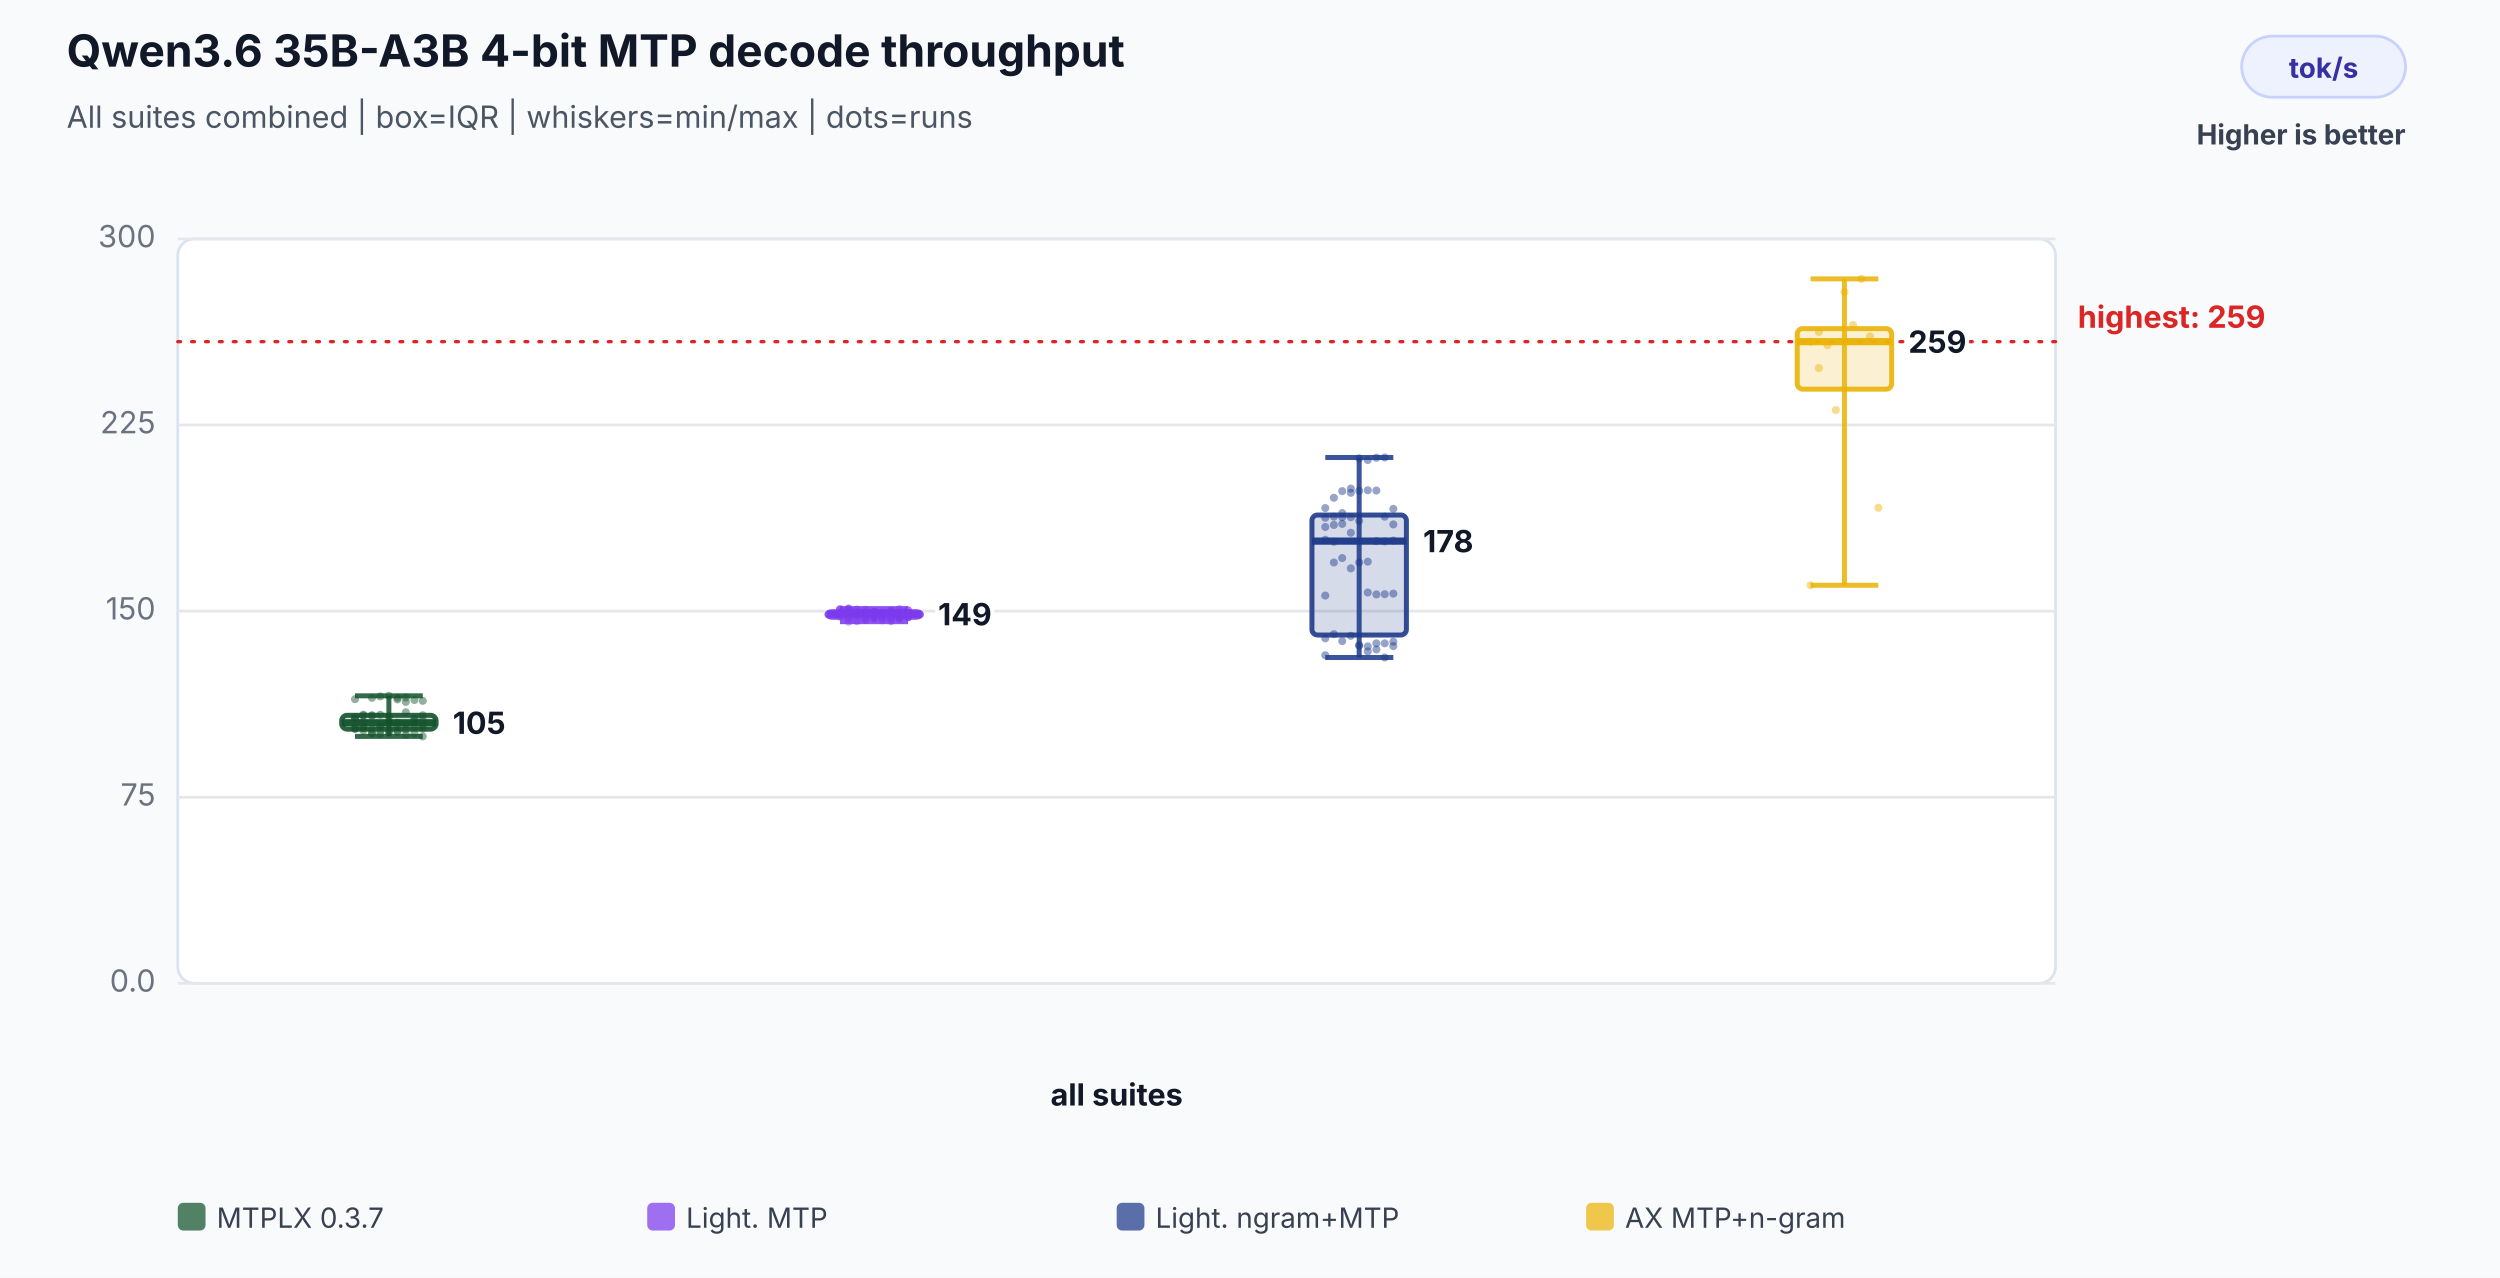
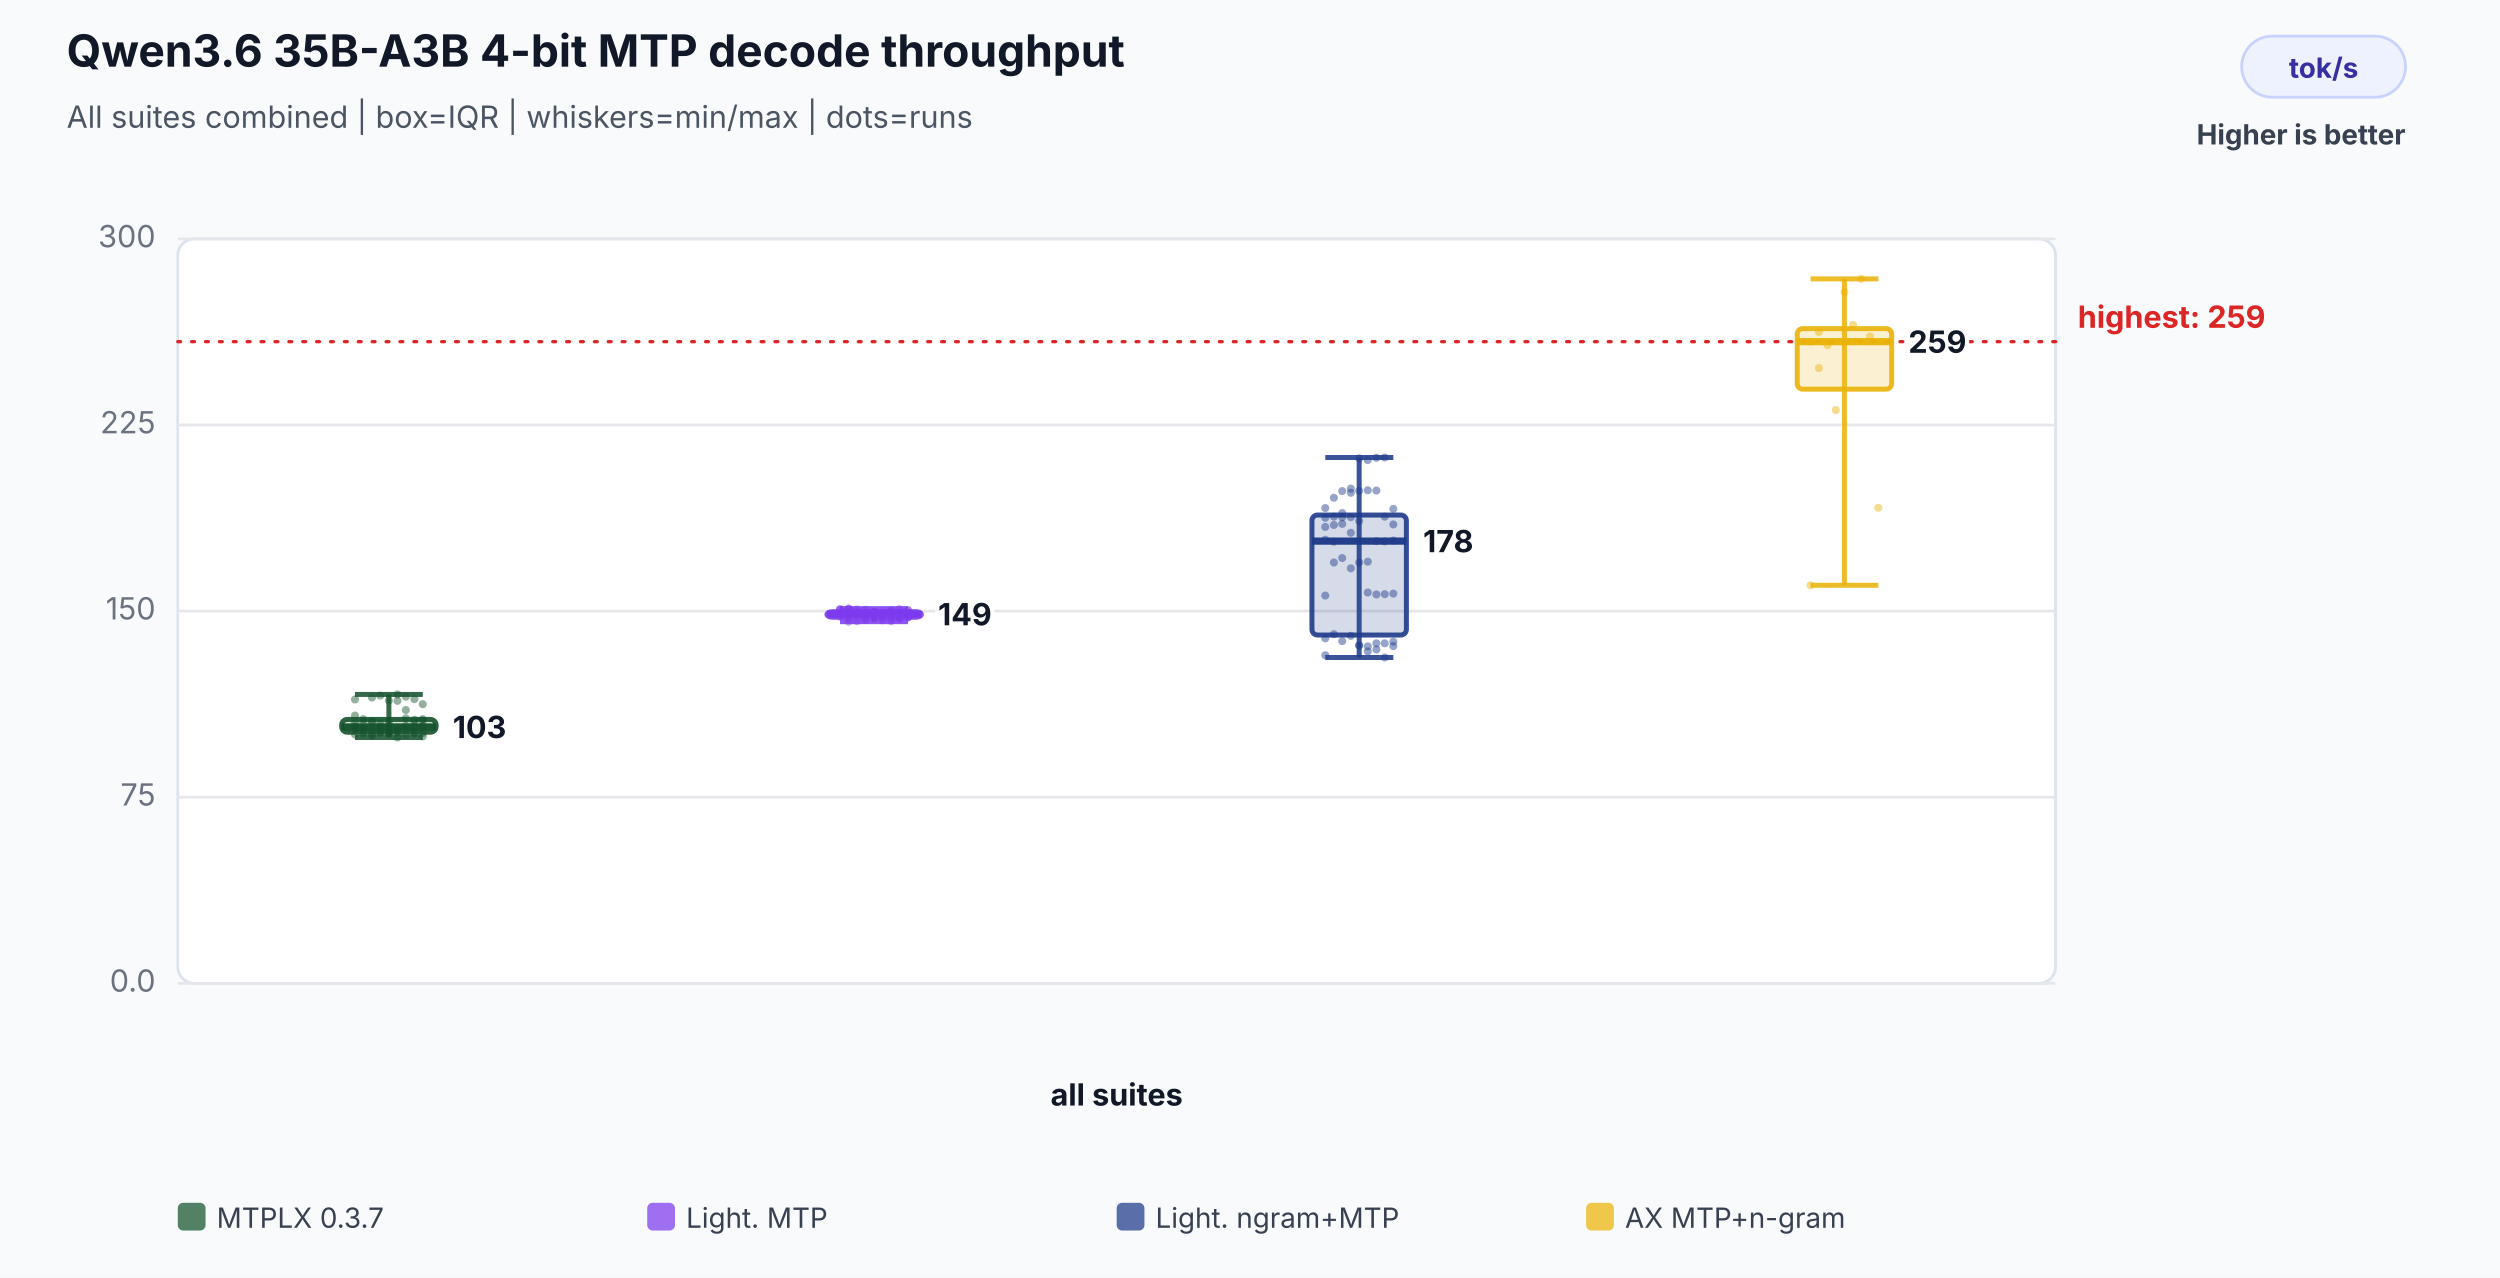
<svg xmlns="http://www.w3.org/2000/svg" width="900" height="460" viewBox="0 0 900 460" role="img" aria-labelledby="title desc">
  <rect width="100%" height="100%" fill="#f8fafc" />
  <text x="24" y="24" font-family="Inter,Segoe UI,Arial,sans-serif" font-size="16" font-weight="700" fill="#111827">Qwen3.6 35B-A3B 4-bit MTP decode throughput</text>
  <text x="24" y="46" font-family="Inter,Segoe UI,Arial,sans-serif" font-size="11" fill="#4b5563">All suites combined | box=IQR | whiskers=min/max | dots=runs</text>
  <rect x="807" y="13" width="59" height="22" rx="11" fill="#eef2ff" stroke="#c7d2fe" />
  <text x="836.5" y="28" text-anchor="middle" font-family="Inter,Segoe UI,Arial,sans-serif" font-size="10" font-weight="700" fill="#3730a3">tok/s</text>
  <text x="866" y="52" text-anchor="end" font-family="Inter,Segoe UI,Arial,sans-serif" font-size="10" font-weight="700" fill="#374151">Higher is better</text>
  <rect x="64" y="86" width="676" height="268" rx="6" fill="#ffffff" stroke="#dbe3ef" />
  <line x1="64" y1="354.0" x2="740" y2="354.0" stroke="#e5e7eb" stroke-width="1" />
  <text x="56" y="357.0" text-anchor="end" font-family="Inter,Segoe UI,Arial,sans-serif" font-size="11" fill="#6b7280">0.0</text>
  <line x1="64" y1="287.0" x2="740" y2="287.0" stroke="#e5e7eb" stroke-width="1" />
  <text x="56" y="290.0" text-anchor="end" font-family="Inter,Segoe UI,Arial,sans-serif" font-size="11" fill="#6b7280">75</text>
  <line x1="64" y1="220.0" x2="740" y2="220.0" stroke="#e5e7eb" stroke-width="1" />
  <text x="56" y="223.0" text-anchor="end" font-family="Inter,Segoe UI,Arial,sans-serif" font-size="11" fill="#6b7280">150</text>
  <line x1="64" y1="153.0" x2="740" y2="153.0" stroke="#e5e7eb" stroke-width="1" />
  <text x="56" y="156.0" text-anchor="end" font-family="Inter,Segoe UI,Arial,sans-serif" font-size="11" fill="#6b7280">225</text>
  <line x1="64" y1="86.0" x2="740" y2="86.0" stroke="#e5e7eb" stroke-width="1" />
  <text x="56" y="89.0" text-anchor="end" font-family="Inter,Segoe UI,Arial,sans-serif" font-size="11" fill="#6b7280">300</text>
  <line x1="64" y1="123.0" x2="740" y2="123.0" stroke="#dc2626" stroke-width="1.2" stroke-dasharray="1 4" stroke-linecap="round" />
  <text x="748" y="118.0" text-anchor="start" font-family="Inter,Segoe UI,Arial,sans-serif" font-size="11" font-weight="700" fill="#dc2626" data-label="highest median">highest: 259</text>
  <text x="402.0" y="398" text-anchor="middle" font-family="Inter,Segoe UI,Arial,sans-serif" font-size="11" font-weight="700" fill="#111827">all suites</text>
-   <circle cx="127.8" cy="259.0" r="1.45" fill="#14532d" fill-opacity="0.46" />
-   <circle cx="130.8" cy="257.3" r="1.45" fill="#14532d" fill-opacity="0.46" />
-   <circle cx="133.9" cy="257.5" r="1.45" fill="#14532d" fill-opacity="0.46" />
-   <circle cx="136.9" cy="257.3" r="1.45" fill="#14532d" fill-opacity="0.46" />
-   <circle cx="140.0" cy="258.0" r="1.45" fill="#14532d" fill-opacity="0.46" />
-   <circle cx="143.1" cy="251.8" r="1.45" fill="#14532d" fill-opacity="0.46" />
-   <circle cx="146.1" cy="252.7" r="1.45" fill="#14532d" fill-opacity="0.46" />
-   <circle cx="149.2" cy="252.0" r="1.45" fill="#14532d" fill-opacity="0.46" />
-   <circle cx="152.2" cy="252.3" r="1.45" fill="#14532d" fill-opacity="0.46" />
-   <circle cx="127.8" cy="251.7" r="1.45" fill="#14532d" fill-opacity="0.46" />
-   <circle cx="130.8" cy="263.0" r="1.45" fill="#14532d" fill-opacity="0.46" />
-   <circle cx="133.9" cy="263.9" r="1.45" fill="#14532d" fill-opacity="0.46" />
-   <circle cx="136.9" cy="264.3" r="1.45" fill="#14532d" fill-opacity="0.46" />
-   <circle cx="140.0" cy="263.0" r="1.45" fill="#14532d" fill-opacity="0.46" />
-   <circle cx="143.1" cy="261.5" r="1.45" fill="#14532d" fill-opacity="0.46" />
-   <circle cx="146.1" cy="256.4" r="1.45" fill="#14532d" fill-opacity="0.46" />
-   <circle cx="149.2" cy="258.8" r="1.45" fill="#14532d" fill-opacity="0.46" />
-   <circle cx="152.2" cy="259.2" r="1.45" fill="#14532d" fill-opacity="0.46" />
-   <circle cx="127.8" cy="258.6" r="1.45" fill="#14532d" fill-opacity="0.46" />
+   <circle cx="127.8" cy="261.5" r="1.45" fill="#14532d" fill-opacity="0.46" />
+   <circle cx="130.8" cy="262.1" r="1.45" fill="#14532d" fill-opacity="0.46" />
+   <circle cx="133.9" cy="259.7" r="1.45" fill="#14532d" fill-opacity="0.46" />
+   <circle cx="136.9" cy="260.4" r="1.45" fill="#14532d" fill-opacity="0.46" />
+   <circle cx="140.0" cy="262.3" r="1.45" fill="#14532d" fill-opacity="0.46" />
+   <circle cx="143.1" cy="252.3" r="1.45" fill="#14532d" fill-opacity="0.46" />
+   <circle cx="146.1" cy="255.6" r="1.45" fill="#14532d" fill-opacity="0.46" />
+   <circle cx="149.2" cy="251.7" r="1.45" fill="#14532d" fill-opacity="0.46" />
+   <circle cx="152.2" cy="253.5" r="1.45" fill="#14532d" fill-opacity="0.46" />
+   <circle cx="127.8" cy="251.8" r="1.45" fill="#14532d" fill-opacity="0.46" />
+   <circle cx="130.8" cy="264.2" r="1.45" fill="#14532d" fill-opacity="0.46" />
+   <circle cx="133.9" cy="264.9" r="1.45" fill="#14532d" fill-opacity="0.46" />
+   <circle cx="136.9" cy="263.9" r="1.45" fill="#14532d" fill-opacity="0.46" />
+   <circle cx="140.0" cy="264.0" r="1.45" fill="#14532d" fill-opacity="0.46" />
+   <circle cx="143.1" cy="265.5" r="1.45" fill="#14532d" fill-opacity="0.46" />
+   <circle cx="146.1" cy="258.6" r="1.45" fill="#14532d" fill-opacity="0.46" />
+   <circle cx="149.2" cy="260.0" r="1.45" fill="#14532d" fill-opacity="0.46" />
+   <circle cx="152.2" cy="258.9" r="1.45" fill="#14532d" fill-opacity="0.46" />
+   <circle cx="127.8" cy="260.3" r="1.45" fill="#14532d" fill-opacity="0.46" />
+   <circle cx="130.8" cy="258.9" r="1.45" fill="#14532d" fill-opacity="0.46" />
+   <circle cx="133.9" cy="251.1" r="1.45" fill="#14532d" fill-opacity="0.46" />
+   <circle cx="136.9" cy="250.4" r="1.45" fill="#14532d" fill-opacity="0.46" />
+   <circle cx="140.0" cy="252.2" r="1.45" fill="#14532d" fill-opacity="0.46" />
+   <circle cx="143.1" cy="250.0" r="1.45" fill="#14532d" fill-opacity="0.46" />
+   <circle cx="146.1" cy="250.8" r="1.45" fill="#14532d" fill-opacity="0.46" />
+   <circle cx="149.2" cy="259.1" r="1.45" fill="#14532d" fill-opacity="0.46" />
+   <circle cx="152.2" cy="259.4" r="1.45" fill="#14532d" fill-opacity="0.46" />
+   <circle cx="127.8" cy="257.6" r="1.45" fill="#14532d" fill-opacity="0.46" />
  <circle cx="130.8" cy="259.8" r="1.45" fill="#14532d" fill-opacity="0.46" />
-   <circle cx="133.9" cy="251.2" r="1.45" fill="#14532d" fill-opacity="0.46" />
-   <circle cx="136.9" cy="250.7" r="1.45" fill="#14532d" fill-opacity="0.46" />
-   <circle cx="140.0" cy="250.5" r="1.45" fill="#14532d" fill-opacity="0.46" />
-   <circle cx="143.1" cy="251.2" r="1.45" fill="#14532d" fill-opacity="0.46" />
-   <circle cx="146.1" cy="251.1" r="1.45" fill="#14532d" fill-opacity="0.46" />
-   <circle cx="149.2" cy="258.9" r="1.45" fill="#14532d" fill-opacity="0.46" />
-   <circle cx="152.2" cy="257.5" r="1.45" fill="#14532d" fill-opacity="0.46" />
-   <circle cx="127.8" cy="258.1" r="1.45" fill="#14532d" fill-opacity="0.46" />
-   <circle cx="130.8" cy="257.6" r="1.45" fill="#14532d" fill-opacity="0.46" />
-   <circle cx="133.9" cy="257.7" r="1.45" fill="#14532d" fill-opacity="0.46" />
-   <circle cx="136.9" cy="261.0" r="1.45" fill="#14532d" fill-opacity="0.46" />
-   <circle cx="140.0" cy="260.0" r="1.45" fill="#14532d" fill-opacity="0.46" />
-   <circle cx="143.1" cy="260.2" r="1.45" fill="#14532d" fill-opacity="0.46" />
-   <circle cx="146.1" cy="260.7" r="1.45" fill="#14532d" fill-opacity="0.46" />
-   <circle cx="149.2" cy="259.9" r="1.45" fill="#14532d" fill-opacity="0.46" />
-   <circle cx="152.2" cy="262.3" r="1.45" fill="#14532d" fill-opacity="0.46" />
-   <circle cx="127.8" cy="262.4" r="1.45" fill="#14532d" fill-opacity="0.46" />
-   <circle cx="130.8" cy="261.8" r="1.45" fill="#14532d" fill-opacity="0.46" />
-   <circle cx="133.9" cy="262.6" r="1.45" fill="#14532d" fill-opacity="0.46" />
+   <circle cx="133.9" cy="259.8" r="1.45" fill="#14532d" fill-opacity="0.46" />
  <circle cx="136.9" cy="263.1" r="1.45" fill="#14532d" fill-opacity="0.46" />
+   <circle cx="140.0" cy="263.5" r="1.45" fill="#14532d" fill-opacity="0.46" />
+   <circle cx="143.1" cy="262.9" r="1.45" fill="#14532d" fill-opacity="0.46" />
+   <circle cx="146.1" cy="261.3" r="1.45" fill="#14532d" fill-opacity="0.46" />
+   <circle cx="149.2" cy="263.7" r="1.45" fill="#14532d" fill-opacity="0.46" />
+   <circle cx="152.2" cy="263.9" r="1.45" fill="#14532d" fill-opacity="0.46" />
+   <circle cx="127.8" cy="264.4" r="1.45" fill="#14532d" fill-opacity="0.46" />
+   <circle cx="130.8" cy="263.6" r="1.45" fill="#14532d" fill-opacity="0.46" />
+   <circle cx="133.9" cy="263.0" r="1.45" fill="#14532d" fill-opacity="0.46" />
+   <circle cx="136.9" cy="263.5" r="1.45" fill="#14532d" fill-opacity="0.46" />
  <circle cx="140.0" cy="263.6" r="1.45" fill="#14532d" fill-opacity="0.46" />
  <circle cx="143.1" cy="263.6" r="1.45" fill="#14532d" fill-opacity="0.46" />
  <circle cx="146.1" cy="262.6" r="1.45" fill="#14532d" fill-opacity="0.46" />
  <circle cx="149.2" cy="264.0" r="1.45" fill="#14532d" fill-opacity="0.46" />
  <circle cx="152.2" cy="265.1" r="1.45" fill="#14532d" fill-opacity="0.46" />
  <circle cx="127.8" cy="262.1" r="1.45" fill="#14532d" fill-opacity="0.46" />
  <circle cx="130.8" cy="262.1" r="1.45" fill="#14532d" fill-opacity="0.46" />
  <circle cx="133.9" cy="264.1" r="1.45" fill="#14532d" fill-opacity="0.46" />
  <circle cx="136.9" cy="261.6" r="1.45" fill="#14532d" fill-opacity="0.46" />
  <circle cx="140.0" cy="260.3" r="1.45" fill="#14532d" fill-opacity="0.46" />
  <circle cx="143.1" cy="263.0" r="1.45" fill="#14532d" fill-opacity="0.46" />
  <circle cx="146.1" cy="264.5" r="1.45" fill="#14532d" fill-opacity="0.46" />
  <circle cx="149.2" cy="261.7" r="1.45" fill="#14532d" fill-opacity="0.46" />
  <circle cx="152.2" cy="261.4" r="1.45" fill="#14532d" fill-opacity="0.46" />
  <circle cx="127.8" cy="262.3" r="1.45" fill="#14532d" fill-opacity="0.46" />
-   <line x1="140.0" y1="250.5" x2="140.0" y2="265.1" stroke="#14532d" stroke-opacity="0.86" stroke-width="1.8" />
-   <line x1="127.8" y1="250.5" x2="152.2" y2="250.5" stroke="#14532d" stroke-opacity="0.86" stroke-width="1.8" />
-   <line x1="127.8" y1="265.1" x2="152.2" y2="265.1" stroke="#14532d" stroke-opacity="0.86" stroke-width="1.8" />
-   <rect x="123.0" y="257.5" width="34.0" height="5.0" rx="2" fill="#14532d" fill-opacity="0.18" stroke="#14532d" stroke-opacity="0.9" stroke-width="1.8" />
-   <line x1="123.0" y1="260.2" x2="157.0" y2="260.2" stroke="#14532d" stroke-opacity="0.96" stroke-width="2.6" />
-   <text x="163.0" y="264.2" text-anchor="start" font-family="Inter,Segoe UI,Arial,sans-serif" font-size="11" font-weight="700" fill="#111827" stroke="#ffffff" stroke-width="3" paint-order="stroke">105</text>
+   <line x1="140.0" y1="250.0" x2="140.0" y2="265.5" stroke="#14532d" stroke-opacity="0.86" stroke-width="1.8" />
+   <line x1="127.8" y1="250.0" x2="152.2" y2="250.0" stroke="#14532d" stroke-opacity="0.86" stroke-width="1.8" />
+   <line x1="127.8" y1="265.5" x2="152.2" y2="265.5" stroke="#14532d" stroke-opacity="0.86" stroke-width="1.8" />
+   <rect x="123.0" y="259.0" width="34.0" height="4.6" rx="2" fill="#14532d" fill-opacity="0.18" stroke="#14532d" stroke-opacity="0.9" stroke-width="1.8" />
+   <line x1="123.0" y1="261.7" x2="157.0" y2="261.7" stroke="#14532d" stroke-opacity="0.96" stroke-width="2.6" />
+   <text x="163.0" y="265.7" text-anchor="start" font-family="Inter,Segoe UI,Arial,sans-serif" font-size="11" font-weight="700" fill="#111827" stroke="#ffffff" stroke-width="3" paint-order="stroke">103</text>
  <circle cx="302.4" cy="219.5" r="1.45" fill="#7c3aed" fill-opacity="0.46" />
  <circle cx="305.5" cy="219.6" r="1.45" fill="#7c3aed" fill-opacity="0.46" />
  <circle cx="308.5" cy="221.1" r="1.45" fill="#7c3aed" fill-opacity="0.46" />
  <circle cx="311.6" cy="223.2" r="1.45" fill="#7c3aed" fill-opacity="0.46" />
  <circle cx="314.7" cy="221.9" r="1.45" fill="#7c3aed" fill-opacity="0.46" />
  <circle cx="317.7" cy="223.3" r="1.45" fill="#7c3aed" fill-opacity="0.46" />
  <circle cx="320.8" cy="223.6" r="1.45" fill="#7c3aed" fill-opacity="0.46" />
  <circle cx="323.8" cy="222.7" r="1.45" fill="#7c3aed" fill-opacity="0.46" />
  <circle cx="326.9" cy="222.2" r="1.45" fill="#7c3aed" fill-opacity="0.46" />
  <circle cx="302.4" cy="220.9" r="1.45" fill="#7c3aed" fill-opacity="0.46" />
  <circle cx="305.5" cy="223.8" r="1.45" fill="#7c3aed" fill-opacity="0.46" />
  <circle cx="308.5" cy="223.6" r="1.45" fill="#7c3aed" fill-opacity="0.46" />
  <circle cx="311.6" cy="222.7" r="1.45" fill="#7c3aed" fill-opacity="0.46" />
  <circle cx="314.7" cy="220.6" r="1.45" fill="#7c3aed" fill-opacity="0.46" />
  <circle cx="317.7" cy="220.8" r="1.45" fill="#7c3aed" fill-opacity="0.46" />
  <circle cx="320.8" cy="220.0" r="1.45" fill="#7c3aed" fill-opacity="0.46" />
  <circle cx="323.8" cy="219.3" r="1.45" fill="#7c3aed" fill-opacity="0.46" />
  <circle cx="326.9" cy="219.8" r="1.45" fill="#7c3aed" fill-opacity="0.46" />
  <circle cx="302.4" cy="219.2" r="1.45" fill="#7c3aed" fill-opacity="0.46" />
  <circle cx="305.5" cy="219.1" r="1.45" fill="#7c3aed" fill-opacity="0.46" />
  <circle cx="308.5" cy="221.0" r="1.45" fill="#7c3aed" fill-opacity="0.46" />
  <circle cx="311.6" cy="220.5" r="1.45" fill="#7c3aed" fill-opacity="0.46" />
  <circle cx="314.7" cy="220.3" r="1.45" fill="#7c3aed" fill-opacity="0.46" />
  <circle cx="317.7" cy="220.5" r="1.45" fill="#7c3aed" fill-opacity="0.46" />
  <circle cx="320.8" cy="219.8" r="1.45" fill="#7c3aed" fill-opacity="0.46" />
  <circle cx="323.8" cy="222.3" r="1.45" fill="#7c3aed" fill-opacity="0.46" />
  <circle cx="326.9" cy="222.2" r="1.45" fill="#7c3aed" fill-opacity="0.46" />
  <circle cx="302.4" cy="222.0" r="1.45" fill="#7c3aed" fill-opacity="0.46" />
  <circle cx="305.5" cy="222.5" r="1.45" fill="#7c3aed" fill-opacity="0.46" />
  <circle cx="308.5" cy="221.1" r="1.45" fill="#7c3aed" fill-opacity="0.46" />
  <circle cx="311.6" cy="221.5" r="1.45" fill="#7c3aed" fill-opacity="0.46" />
  <circle cx="314.7" cy="221.3" r="1.45" fill="#7c3aed" fill-opacity="0.46" />
  <circle cx="317.7" cy="221.0" r="1.45" fill="#7c3aed" fill-opacity="0.46" />
  <circle cx="320.8" cy="221.2" r="1.45" fill="#7c3aed" fill-opacity="0.46" />
  <circle cx="323.8" cy="221.8" r="1.45" fill="#7c3aed" fill-opacity="0.46" />
  <circle cx="326.9" cy="219.7" r="1.45" fill="#7c3aed" fill-opacity="0.46" />
  <circle cx="302.4" cy="219.7" r="1.45" fill="#7c3aed" fill-opacity="0.46" />
  <circle cx="305.5" cy="219.1" r="1.45" fill="#7c3aed" fill-opacity="0.46" />
  <circle cx="308.5" cy="219.4" r="1.45" fill="#7c3aed" fill-opacity="0.46" />
  <circle cx="311.6" cy="219.5" r="1.45" fill="#7c3aed" fill-opacity="0.46" />
  <circle cx="314.7" cy="222.6" r="1.45" fill="#7c3aed" fill-opacity="0.46" />
  <circle cx="317.7" cy="221.8" r="1.45" fill="#7c3aed" fill-opacity="0.46" />
  <circle cx="320.8" cy="222.0" r="1.45" fill="#7c3aed" fill-opacity="0.46" />
  <circle cx="323.8" cy="222.6" r="1.45" fill="#7c3aed" fill-opacity="0.46" />
  <circle cx="326.9" cy="222.2" r="1.45" fill="#7c3aed" fill-opacity="0.46" />
  <circle cx="302.4" cy="221.0" r="1.45" fill="#7c3aed" fill-opacity="0.46" />
  <circle cx="305.5" cy="220.4" r="1.45" fill="#7c3aed" fill-opacity="0.46" />
  <circle cx="308.5" cy="220.2" r="1.45" fill="#7c3aed" fill-opacity="0.46" />
  <circle cx="311.6" cy="221.1" r="1.45" fill="#7c3aed" fill-opacity="0.46" />
  <circle cx="314.7" cy="220.2" r="1.45" fill="#7c3aed" fill-opacity="0.46" />
  <circle cx="317.7" cy="222.4" r="1.45" fill="#7c3aed" fill-opacity="0.46" />
  <circle cx="320.8" cy="222.9" r="1.45" fill="#7c3aed" fill-opacity="0.46" />
  <circle cx="323.8" cy="220.6" r="1.45" fill="#7c3aed" fill-opacity="0.46" />
  <circle cx="326.9" cy="220.8" r="1.45" fill="#7c3aed" fill-opacity="0.46" />
  <circle cx="302.4" cy="221.1" r="1.45" fill="#7c3aed" fill-opacity="0.46" />
  <line x1="314.7" y1="219.1" x2="314.7" y2="223.8" stroke="#7c3aed" stroke-opacity="0.86" stroke-width="1.8" />
  <line x1="302.4" y1="219.1" x2="326.9" y2="219.1" stroke="#7c3aed" stroke-opacity="0.86" stroke-width="1.8" />
  <line x1="302.4" y1="223.8" x2="326.9" y2="223.8" stroke="#7c3aed" stroke-opacity="0.86" stroke-width="1.8" />
  <rect x="297.7" y="220.2" width="34.0" height="2.0" rx="2" fill="#7c3aed" fill-opacity="0.18" stroke="#7c3aed" stroke-opacity="0.9" stroke-width="1.8" />
  <line x1="297.7" y1="221.1" x2="331.7" y2="221.1" stroke="#7c3aed" stroke-opacity="0.96" stroke-width="2.6" />
  <text x="337.7" y="225.1" text-anchor="start" font-family="Inter,Segoe UI,Arial,sans-serif" font-size="11" font-weight="700" fill="#111827" stroke="#ffffff" stroke-width="3" paint-order="stroke">149</text>
  <circle cx="477.1" cy="186.4" r="1.45" fill="#1e3a8a" fill-opacity="0.46" />
  <circle cx="480.2" cy="186.0" r="1.45" fill="#1e3a8a" fill-opacity="0.46" />
  <circle cx="483.2" cy="186.2" r="1.45" fill="#1e3a8a" fill-opacity="0.46" />
  <circle cx="486.3" cy="186.2" r="1.45" fill="#1e3a8a" fill-opacity="0.46" />
  <circle cx="489.3" cy="187.5" r="1.45" fill="#1e3a8a" fill-opacity="0.46" />
  <circle cx="492.4" cy="213.3" r="1.45" fill="#1e3a8a" fill-opacity="0.46" />
  <circle cx="495.5" cy="214.0" r="1.45" fill="#1e3a8a" fill-opacity="0.46" />
  <circle cx="498.5" cy="213.9" r="1.45" fill="#1e3a8a" fill-opacity="0.46" />
  <circle cx="501.6" cy="213.7" r="1.45" fill="#1e3a8a" fill-opacity="0.46" />
  <circle cx="477.1" cy="214.4" r="1.45" fill="#1e3a8a" fill-opacity="0.46" />
  <circle cx="480.2" cy="202.5" r="1.45" fill="#1e3a8a" fill-opacity="0.46" />
  <circle cx="483.2" cy="200.9" r="1.45" fill="#1e3a8a" fill-opacity="0.46" />
  <circle cx="486.3" cy="204.6" r="1.45" fill="#1e3a8a" fill-opacity="0.46" />
  <circle cx="489.3" cy="202.5" r="1.45" fill="#1e3a8a" fill-opacity="0.46" />
  <circle cx="492.4" cy="202.2" r="1.45" fill="#1e3a8a" fill-opacity="0.46" />
  <circle cx="495.5" cy="194.8" r="1.45" fill="#1e3a8a" fill-opacity="0.46" />
  <circle cx="498.5" cy="194.9" r="1.45" fill="#1e3a8a" fill-opacity="0.46" />
  <circle cx="501.6" cy="194.6" r="1.45" fill="#1e3a8a" fill-opacity="0.46" />
  <circle cx="477.1" cy="194.3" r="1.45" fill="#1e3a8a" fill-opacity="0.46" />
  <circle cx="480.2" cy="195.0" r="1.45" fill="#1e3a8a" fill-opacity="0.46" />
  <circle cx="483.2" cy="176.8" r="1.45" fill="#1e3a8a" fill-opacity="0.46" />
  <circle cx="486.3" cy="177.4" r="1.45" fill="#1e3a8a" fill-opacity="0.46" />
  <circle cx="489.3" cy="176.7" r="1.45" fill="#1e3a8a" fill-opacity="0.46" />
  <circle cx="492.4" cy="176.5" r="1.45" fill="#1e3a8a" fill-opacity="0.46" />
  <circle cx="495.5" cy="176.6" r="1.45" fill="#1e3a8a" fill-opacity="0.46" />
  <circle cx="498.5" cy="186.0" r="1.45" fill="#1e3a8a" fill-opacity="0.46" />
  <circle cx="501.6" cy="183.2" r="1.45" fill="#1e3a8a" fill-opacity="0.46" />
  <circle cx="477.1" cy="182.9" r="1.45" fill="#1e3a8a" fill-opacity="0.46" />
  <circle cx="480.2" cy="179.2" r="1.45" fill="#1e3a8a" fill-opacity="0.46" />
  <circle cx="483.2" cy="184.7" r="1.45" fill="#1e3a8a" fill-opacity="0.46" />
  <circle cx="486.3" cy="175.9" r="1.45" fill="#1e3a8a" fill-opacity="0.46" />
  <circle cx="489.3" cy="165.0" r="1.45" fill="#1e3a8a" fill-opacity="0.46" />
  <circle cx="492.4" cy="165.6" r="1.45" fill="#1e3a8a" fill-opacity="0.46" />
  <circle cx="495.5" cy="164.8" r="1.45" fill="#1e3a8a" fill-opacity="0.46" />
  <circle cx="498.5" cy="164.7" r="1.45" fill="#1e3a8a" fill-opacity="0.46" />
  <circle cx="501.6" cy="188.8" r="1.45" fill="#1e3a8a" fill-opacity="0.46" />
  <circle cx="477.1" cy="189.7" r="1.45" fill="#1e3a8a" fill-opacity="0.46" />
  <circle cx="480.2" cy="189.0" r="1.45" fill="#1e3a8a" fill-opacity="0.46" />
  <circle cx="483.2" cy="188.6" r="1.45" fill="#1e3a8a" fill-opacity="0.46" />
  <circle cx="486.3" cy="191.8" r="1.45" fill="#1e3a8a" fill-opacity="0.46" />
  <circle cx="489.3" cy="232.4" r="1.45" fill="#1e3a8a" fill-opacity="0.46" />
  <circle cx="492.4" cy="232.7" r="1.45" fill="#1e3a8a" fill-opacity="0.46" />
  <circle cx="495.5" cy="231.6" r="1.45" fill="#1e3a8a" fill-opacity="0.46" />
  <circle cx="498.5" cy="231.6" r="1.45" fill="#1e3a8a" fill-opacity="0.46" />
  <circle cx="501.6" cy="232.6" r="1.45" fill="#1e3a8a" fill-opacity="0.46" />
  <circle cx="477.1" cy="229.8" r="1.45" fill="#1e3a8a" fill-opacity="0.46" />
  <circle cx="480.2" cy="228.3" r="1.45" fill="#1e3a8a" fill-opacity="0.46" />
  <circle cx="483.2" cy="230.8" r="1.45" fill="#1e3a8a" fill-opacity="0.46" />
  <circle cx="486.3" cy="228.9" r="1.45" fill="#1e3a8a" fill-opacity="0.46" />
  <circle cx="489.3" cy="232.3" r="1.45" fill="#1e3a8a" fill-opacity="0.46" />
  <circle cx="492.4" cy="234.5" r="1.45" fill="#1e3a8a" fill-opacity="0.46" />
  <circle cx="495.5" cy="233.8" r="1.45" fill="#1e3a8a" fill-opacity="0.46" />
  <circle cx="498.5" cy="236.7" r="1.45" fill="#1e3a8a" fill-opacity="0.46" />
  <circle cx="501.6" cy="231.0" r="1.45" fill="#1e3a8a" fill-opacity="0.46" />
  <circle cx="477.1" cy="235.9" r="1.45" fill="#1e3a8a" fill-opacity="0.46" />
  <line x1="489.3" y1="164.7" x2="489.3" y2="236.7" stroke="#1e3a8a" stroke-opacity="0.86" stroke-width="1.8" />
  <line x1="477.1" y1="164.7" x2="501.6" y2="164.7" stroke="#1e3a8a" stroke-opacity="0.86" stroke-width="1.8" />
  <line x1="477.1" y1="236.7" x2="501.6" y2="236.7" stroke="#1e3a8a" stroke-opacity="0.86" stroke-width="1.8" />
  <rect x="472.3" y="185.4" width="34.0" height="43.2" rx="2" fill="#1e3a8a" fill-opacity="0.18" stroke="#1e3a8a" stroke-opacity="0.9" stroke-width="1.8" />
  <line x1="472.3" y1="194.8" x2="506.3" y2="194.8" stroke="#1e3a8a" stroke-opacity="0.96" stroke-width="2.6" />
  <text x="512.3" y="198.8" text-anchor="start" font-family="Inter,Segoe UI,Arial,sans-serif" font-size="11" font-weight="700" fill="#111827" stroke="#ffffff" stroke-width="3" paint-order="stroke">178</text>
  <circle cx="651.8" cy="123.0" r="1.45" fill="#eab308" fill-opacity="0.46" />
  <circle cx="654.8" cy="119.5" r="1.45" fill="#eab308" fill-opacity="0.46" />
  <circle cx="657.9" cy="124.3" r="1.45" fill="#eab308" fill-opacity="0.46" />
  <circle cx="660.9" cy="147.6" r="1.45" fill="#eab308" fill-opacity="0.46" />
  <circle cx="664.0" cy="105.1" r="1.45" fill="#eab308" fill-opacity="0.46" />
  <circle cx="667.1" cy="117.0" r="1.45" fill="#eab308" fill-opacity="0.46" />
  <circle cx="670.1" cy="100.4" r="1.45" fill="#eab308" fill-opacity="0.46" />
  <circle cx="673.2" cy="121.1" r="1.45" fill="#eab308" fill-opacity="0.46" />
  <circle cx="676.2" cy="182.8" r="1.45" fill="#eab308" fill-opacity="0.46" />
  <circle cx="651.8" cy="210.7" r="1.45" fill="#eab308" fill-opacity="0.46" />
  <circle cx="654.8" cy="132.5" r="1.45" fill="#eab308" fill-opacity="0.46" />
  <line x1="664.0" y1="100.4" x2="664.0" y2="210.7" stroke="#eab308" stroke-opacity="0.86" stroke-width="1.8" />
  <line x1="651.8" y1="100.4" x2="676.2" y2="100.4" stroke="#eab308" stroke-opacity="0.86" stroke-width="1.8" />
  <line x1="651.8" y1="210.7" x2="676.2" y2="210.7" stroke="#eab308" stroke-opacity="0.86" stroke-width="1.8" />
  <rect x="647.0" y="118.3" width="34.0" height="21.8" rx="2" fill="#eab308" fill-opacity="0.18" stroke="#eab308" stroke-opacity="0.9" stroke-width="1.8" />
  <line x1="647.0" y1="123.0" x2="681.0" y2="123.0" stroke="#eab308" stroke-opacity="0.96" stroke-width="2.6" />
  <text x="687.0" y="127.0" text-anchor="start" font-family="Inter,Segoe UI,Arial,sans-serif" font-size="11" font-weight="700" fill="#111827" stroke="#ffffff" stroke-width="3" paint-order="stroke">259</text>
  <rect x="64.0" y="433" width="10" height="10" rx="2" fill="#14532d" fill-opacity="0.72" />
  <text x="78.0" y="442" font-family="Inter,Segoe UI,Arial,sans-serif" font-size="10" fill="#374151">MTPLX 0.3.7</text>
  <rect x="233.0" y="433" width="10" height="10" rx="2" fill="#7c3aed" fill-opacity="0.72" />
  <text x="247.0" y="442" font-family="Inter,Segoe UI,Arial,sans-serif" font-size="10" fill="#374151">Light. MTP</text>
  <rect x="402.0" y="433" width="10" height="10" rx="2" fill="#1e3a8a" fill-opacity="0.72" />
  <text x="416.0" y="442" font-family="Inter,Segoe UI,Arial,sans-serif" font-size="10" fill="#374151">Light. ngram+MTP</text>
  <rect x="571.0" y="433" width="10" height="10" rx="2" fill="#eab308" fill-opacity="0.72" />
  <text x="585.0" y="442" font-family="Inter,Segoe UI,Arial,sans-serif" font-size="10" fill="#374151">AX MTP+n-gram</text>
</svg>
